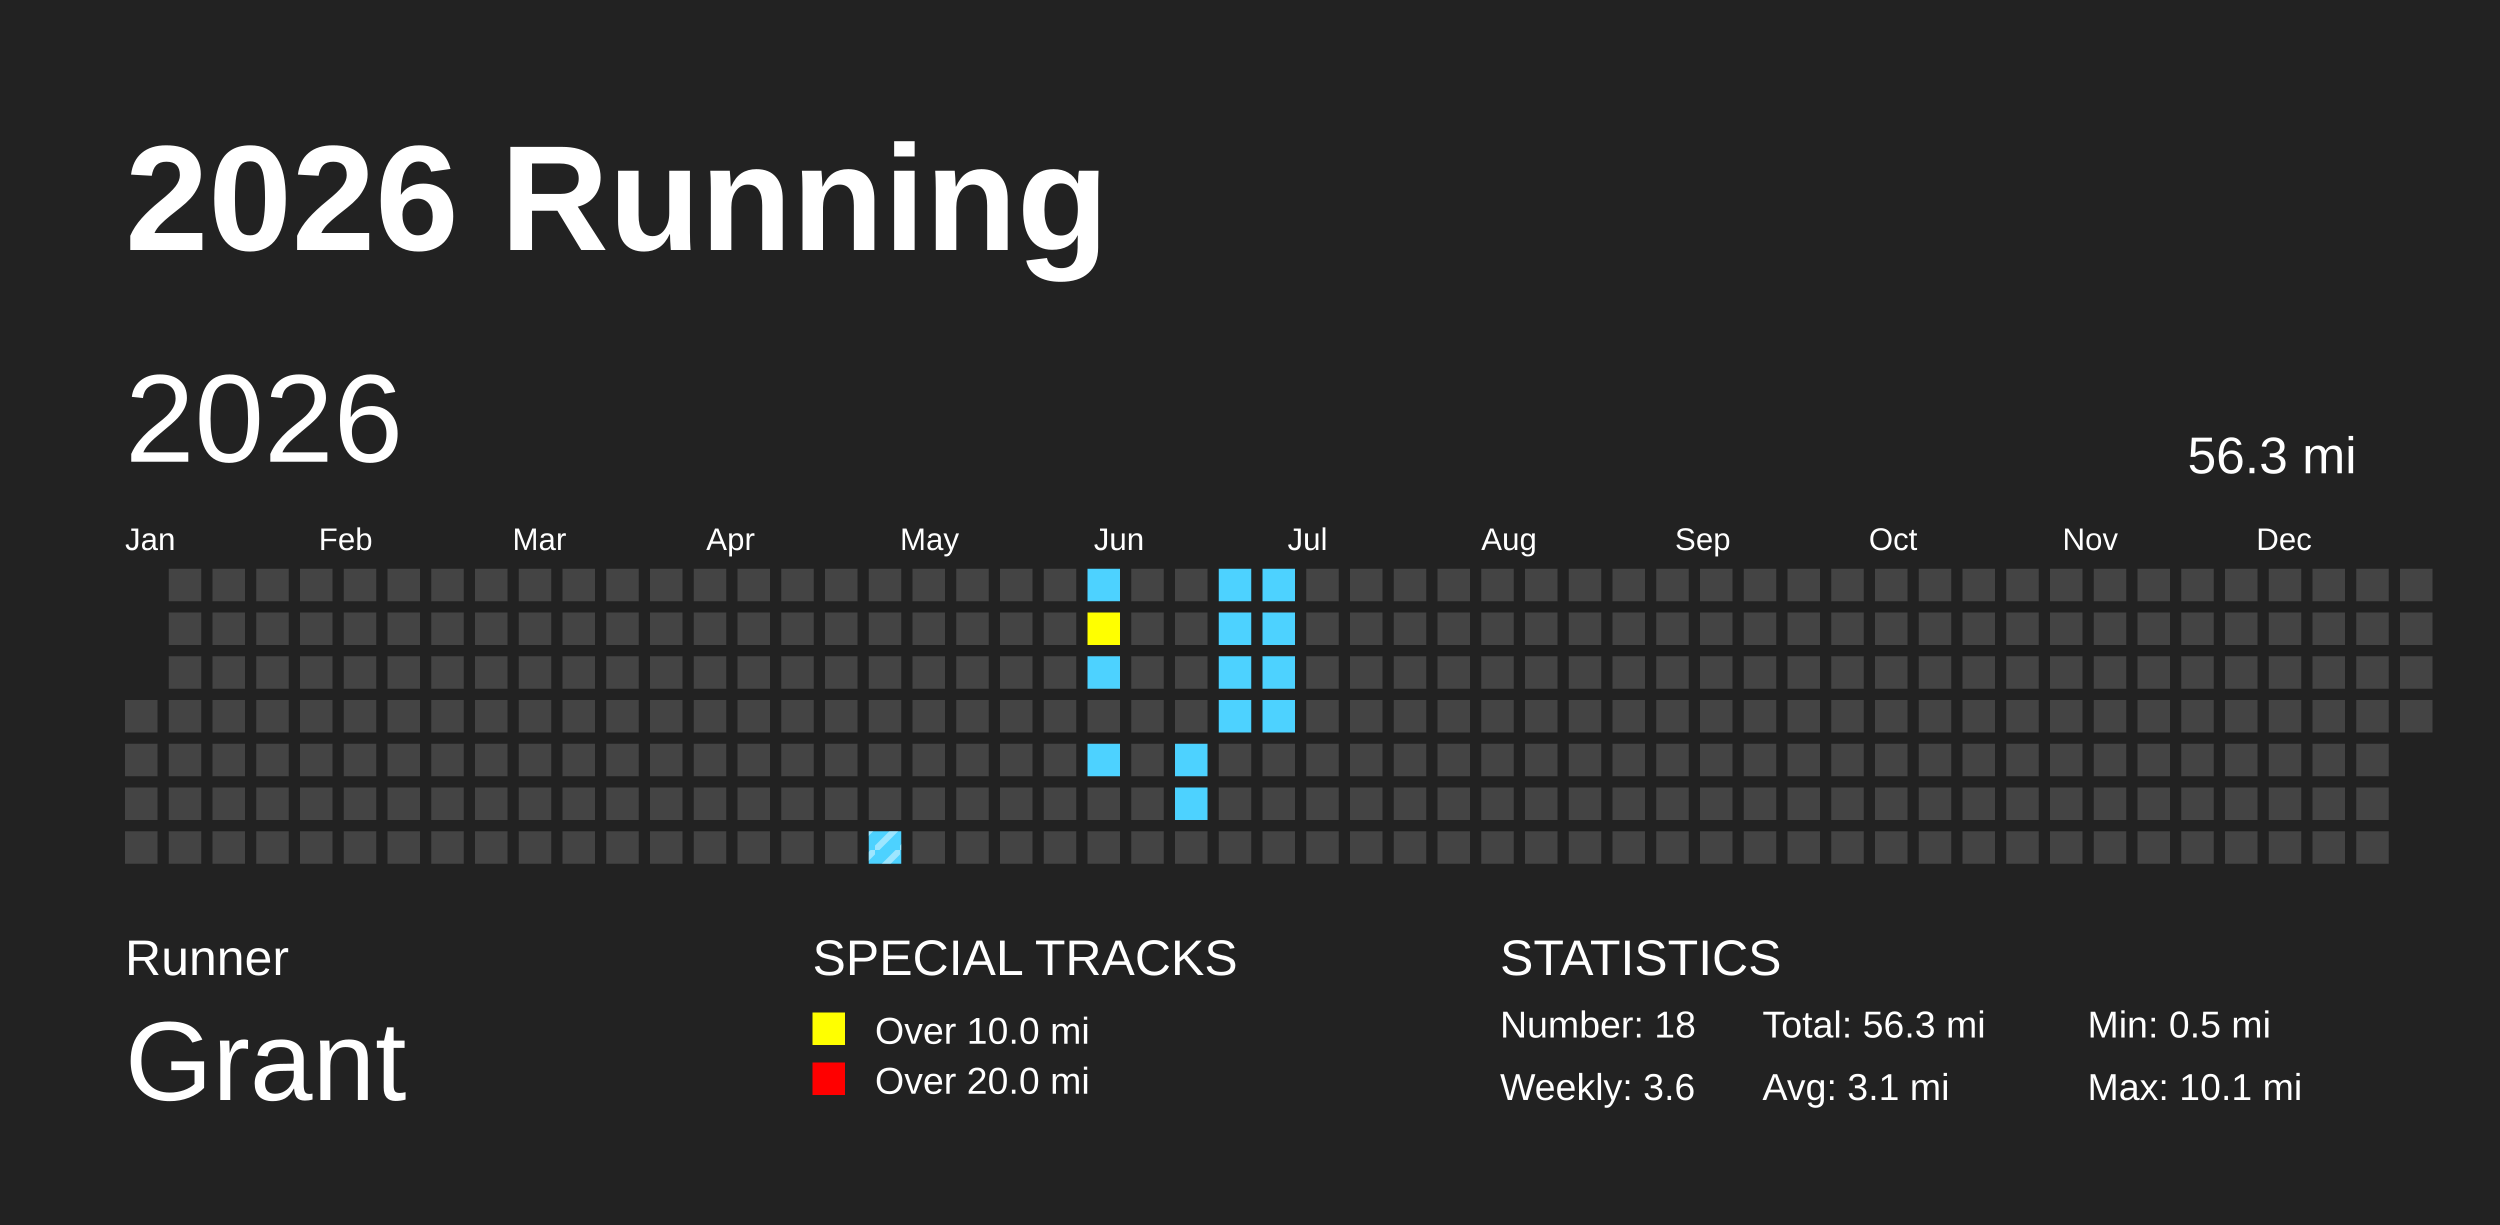
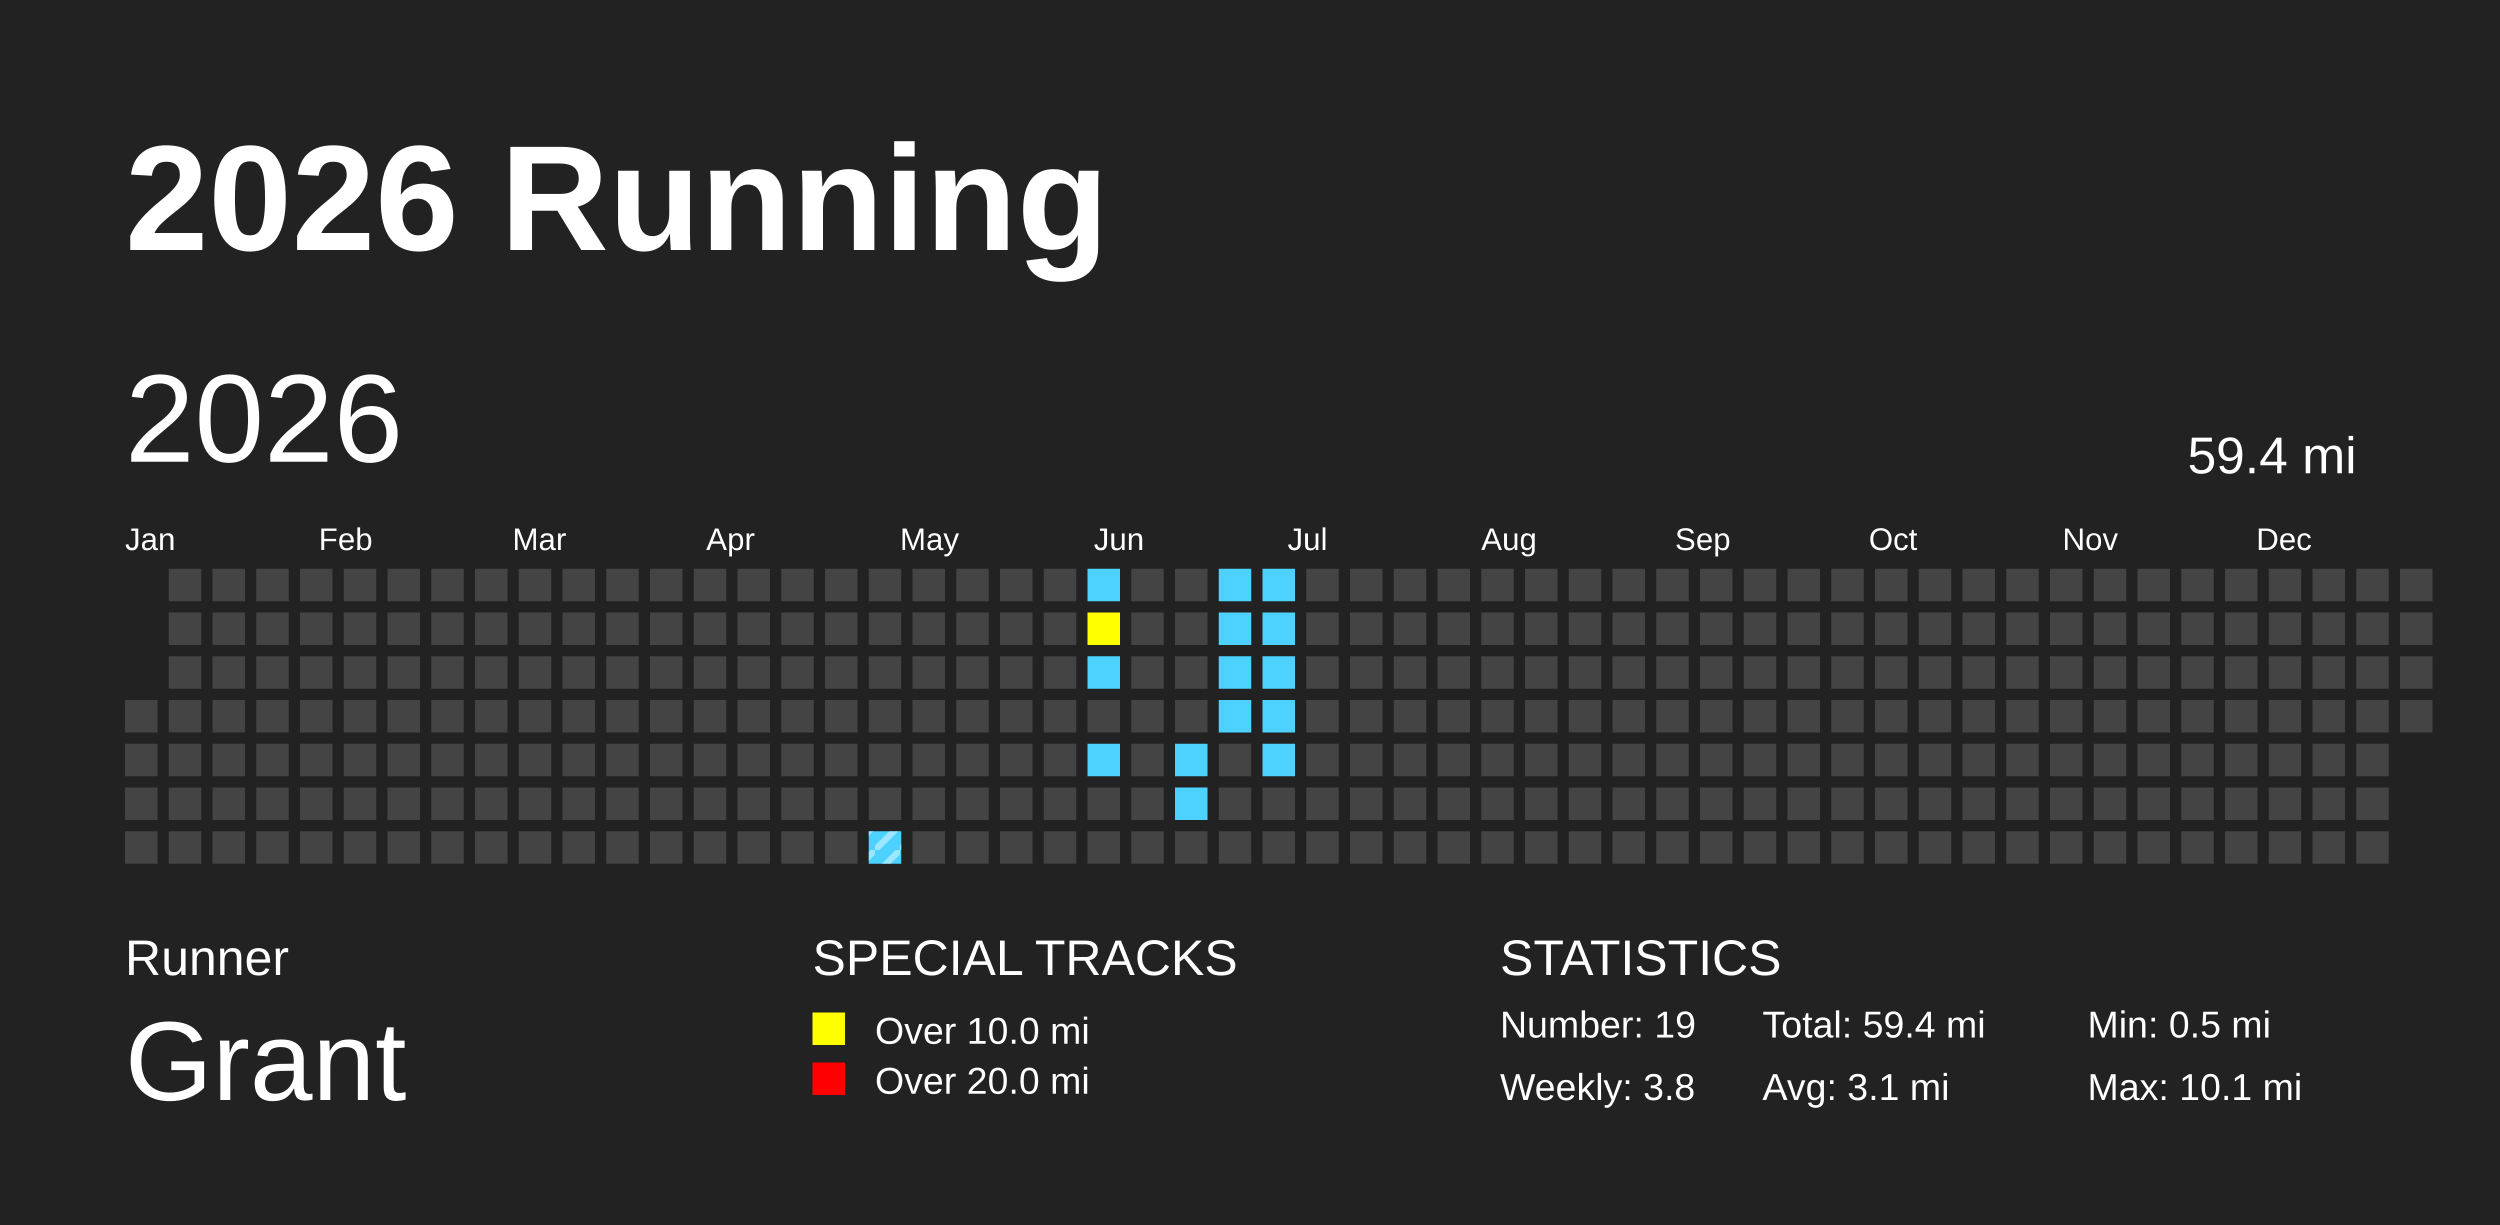
<svg xmlns="http://www.w3.org/2000/svg" baseProfile="full" height="98mm" version="1.1" viewBox="0,0,200,98" width="200mm">
  <defs>
    <pattern height="2" id="indoor-stripe" patternUnits="userSpaceOnUse" width="2">
      <line stroke="white" stroke-opacity="0.45" stroke-width="0.5" x1="0" x2="2" y1="2" y2="0" />
    </pattern>
  </defs>
  <rect fill="#222222" height="98" width="200" x="0" y="0" />
  <text fill="#FFFFFF" style="font-size:12px; font-family:Arial; font-weight:bold;" x="10" y="20">2026 Running</text>
  <text fill="#FFFFFF" style="font-size:4px; font-family:Arial" x="10" y="78">Runner</text>
  <text fill="#FFFFFF" style="font-size:9px; font-family:Arial" x="10" y="88">Grant</text>
  <text fill="#FFFFFF" style="font-size:4px; font-family:Arial" x="65" y="78">SPECIAL TRACKS</text>
  <rect fill="yellow" height="2.6" width="2.6" x="65" y="81" />
  <text fill="#FFFFFF" style="font-size:3px; font-family:Arial" x="70" y="83.5">Over 10.0 mi</text>
  <rect fill="red" height="2.6" width="2.6" x="65" y="85" />
  <text fill="#FFFFFF" style="font-size:3px; font-family:Arial" x="70" y="87.5">Over 20.0 mi</text>
  <text fill="#FFFFFF" style="font-size:4px; font-family:Arial" x="120" y="78">STATISTICS</text>
-   <text fill="#FFFFFF" style="font-size:3px; font-family:Arial" x="120" y="83">Number: 18</text>
-   <text fill="#FFFFFF" style="font-size:3px; font-family:Arial" x="120" y="88">Weekly: 3.6</text>
-   <text fill="#FFFFFF" style="font-size:3px; font-family:Arial" x="141" y="83">Total: 56.3 mi</text>
+   <text fill="#FFFFFF" style="font-size:3px; font-family:Arial" x="120" y="83">Number: 19</text>
+   <text fill="#FFFFFF" style="font-size:3px; font-family:Arial" x="120" y="88">Weekly: 3.8</text>
+   <text fill="#FFFFFF" style="font-size:3px; font-family:Arial" x="141" y="83">Total: 59.4 mi</text>
  <text fill="#FFFFFF" style="font-size:3px; font-family:Arial" x="141" y="88">Avg: 3.1 mi</text>
  <text fill="#FFFFFF" style="font-size:3px; font-family:Arial" x="167" y="83">Min: 0.5 mi</text>
  <text fill="#FFFFFF" style="font-size:3px; font-family:Arial" x="167" y="88">Max: 10.1 mi</text>
  <text dominant-baseline="hanging" fill="#FFFFFF" style="font-size:10.0px; font-family:Arial;" x="10" y="30">2026</text>
-   <text dominant-baseline="hanging" fill="#FFFFFF" style="font-size:4.125px; font-family:Arial;" x="175" y="35">56.3 mi</text>
+   <text dominant-baseline="hanging" fill="#FFFFFF" style="font-size:4.125px; font-family:Arial;" x="175" y="35">59.4 mi</text>
  <text fill="#FFFFFF" style="font-size:2.5px; font-family:Arial" x="10.0" y="44">Jan</text>
  <text fill="#FFFFFF" style="font-size:2.5px; font-family:Arial" x="25.5" y="44">Feb</text>
  <text fill="#FFFFFF" style="font-size:2.5px; font-family:Arial" x="41.0" y="44">Mar</text>
  <text fill="#FFFFFF" style="font-size:2.5px; font-family:Arial" x="56.5" y="44">Apr</text>
  <text fill="#FFFFFF" style="font-size:2.5px; font-family:Arial" x="72.0" y="44">May</text>
  <text fill="#FFFFFF" style="font-size:2.5px; font-family:Arial" x="87.5" y="44">Jun</text>
  <text fill="#FFFFFF" style="font-size:2.5px; font-family:Arial" x="103.0" y="44">Jul</text>
  <text fill="#FFFFFF" style="font-size:2.5px; font-family:Arial" x="118.5" y="44">Aug</text>
  <text fill="#FFFFFF" style="font-size:2.5px; font-family:Arial" x="134.0" y="44">Sep</text>
  <text fill="#FFFFFF" style="font-size:2.5px; font-family:Arial" x="149.5" y="44">Oct</text>
  <text fill="#FFFFFF" style="font-size:2.5px; font-family:Arial" x="165.0" y="44">Nov</text>
  <text fill="#FFFFFF" style="font-size:2.5px; font-family:Arial" x="180.5" y="44">Dec</text>
  <rect fill="#444444" height="2.6" width="2.6" x="10.0" y="56.0" />
  <rect fill="#444444" height="2.6" width="2.6" x="10.0" y="59.5" />
  <rect fill="#444444" height="2.6" width="2.6" x="10.0" y="63.0" />
  <rect fill="#444444" height="2.6" width="2.6" x="10.0" y="66.5" />
  <rect fill="#444444" height="2.6" width="2.6" x="13.5" y="45.5" />
  <rect fill="#444444" height="2.6" width="2.6" x="13.5" y="49.0" />
  <rect fill="#444444" height="2.6" width="2.6" x="13.5" y="52.5" />
  <rect fill="#444444" height="2.6" width="2.6" x="13.5" y="56.0" />
  <rect fill="#444444" height="2.6" width="2.6" x="13.5" y="59.5" />
  <rect fill="#444444" height="2.6" width="2.6" x="13.5" y="63.0" />
  <rect fill="#444444" height="2.6" width="2.6" x="13.5" y="66.5" />
  <rect fill="#444444" height="2.6" width="2.6" x="17.0" y="45.5" />
  <rect fill="#444444" height="2.6" width="2.6" x="17.0" y="49.0" />
  <rect fill="#444444" height="2.6" width="2.6" x="17.0" y="52.5" />
  <rect fill="#444444" height="2.6" width="2.6" x="17.0" y="56.0" />
  <rect fill="#444444" height="2.6" width="2.6" x="17.0" y="59.5" />
  <rect fill="#444444" height="2.6" width="2.6" x="17.0" y="63.0" />
  <rect fill="#444444" height="2.6" width="2.6" x="17.0" y="66.5" />
  <rect fill="#444444" height="2.6" width="2.6" x="20.5" y="45.5" />
  <rect fill="#444444" height="2.6" width="2.6" x="20.5" y="49.0" />
  <rect fill="#444444" height="2.6" width="2.6" x="20.5" y="52.5" />
  <rect fill="#444444" height="2.6" width="2.6" x="20.5" y="56.0" />
  <rect fill="#444444" height="2.6" width="2.6" x="20.5" y="59.5" />
  <rect fill="#444444" height="2.6" width="2.6" x="20.5" y="63.0" />
  <rect fill="#444444" height="2.6" width="2.6" x="20.5" y="66.5" />
  <rect fill="#444444" height="2.6" width="2.6" x="24.0" y="45.5" />
  <rect fill="#444444" height="2.6" width="2.6" x="24.0" y="49.0" />
  <rect fill="#444444" height="2.6" width="2.6" x="24.0" y="52.5" />
  <rect fill="#444444" height="2.6" width="2.6" x="24.0" y="56.0" />
  <rect fill="#444444" height="2.6" width="2.6" x="24.0" y="59.5" />
  <rect fill="#444444" height="2.6" width="2.6" x="24.0" y="63.0" />
  <rect fill="#444444" height="2.6" width="2.6" x="24.0" y="66.5" />
  <rect fill="#444444" height="2.6" width="2.6" x="27.5" y="45.5" />
  <rect fill="#444444" height="2.6" width="2.6" x="27.5" y="49.0" />
  <rect fill="#444444" height="2.6" width="2.6" x="27.5" y="52.5" />
  <rect fill="#444444" height="2.6" width="2.6" x="27.5" y="56.0" />
  <rect fill="#444444" height="2.6" width="2.6" x="27.5" y="59.5" />
  <rect fill="#444444" height="2.6" width="2.6" x="27.5" y="63.0" />
  <rect fill="#444444" height="2.6" width="2.6" x="27.5" y="66.5" />
  <rect fill="#444444" height="2.6" width="2.6" x="31.0" y="45.5" />
  <rect fill="#444444" height="2.6" width="2.6" x="31.0" y="49.0" />
  <rect fill="#444444" height="2.6" width="2.6" x="31.0" y="52.5" />
  <rect fill="#444444" height="2.6" width="2.6" x="31.0" y="56.0" />
  <rect fill="#444444" height="2.6" width="2.6" x="31.0" y="59.5" />
  <rect fill="#444444" height="2.6" width="2.6" x="31.0" y="63.0" />
  <rect fill="#444444" height="2.6" width="2.6" x="31.0" y="66.5" />
  <rect fill="#444444" height="2.6" width="2.6" x="34.5" y="45.5" />
  <rect fill="#444444" height="2.6" width="2.6" x="34.5" y="49.0" />
  <rect fill="#444444" height="2.6" width="2.6" x="34.5" y="52.5" />
  <rect fill="#444444" height="2.6" width="2.6" x="34.5" y="56.0" />
  <rect fill="#444444" height="2.6" width="2.6" x="34.5" y="59.5" />
  <rect fill="#444444" height="2.6" width="2.6" x="34.5" y="63.0" />
  <rect fill="#444444" height="2.6" width="2.6" x="34.5" y="66.5" />
  <rect fill="#444444" height="2.6" width="2.6" x="38.0" y="45.5" />
  <rect fill="#444444" height="2.6" width="2.6" x="38.0" y="49.0" />
  <rect fill="#444444" height="2.6" width="2.6" x="38.0" y="52.5" />
  <rect fill="#444444" height="2.6" width="2.6" x="38.0" y="56.0" />
  <rect fill="#444444" height="2.6" width="2.6" x="38.0" y="59.5" />
  <rect fill="#444444" height="2.6" width="2.6" x="38.0" y="63.0" />
  <rect fill="#444444" height="2.6" width="2.6" x="38.0" y="66.5" />
  <rect fill="#444444" height="2.6" width="2.6" x="41.5" y="45.5" />
  <rect fill="#444444" height="2.6" width="2.6" x="41.5" y="49.0" />
  <rect fill="#444444" height="2.6" width="2.6" x="41.5" y="52.5" />
  <rect fill="#444444" height="2.6" width="2.6" x="41.5" y="56.0" />
  <rect fill="#444444" height="2.6" width="2.6" x="41.5" y="59.5" />
  <rect fill="#444444" height="2.6" width="2.6" x="41.5" y="63.0" />
  <rect fill="#444444" height="2.6" width="2.6" x="41.5" y="66.5" />
  <rect fill="#444444" height="2.6" width="2.6" x="45.0" y="45.5" />
  <rect fill="#444444" height="2.6" width="2.6" x="45.0" y="49.0" />
  <rect fill="#444444" height="2.6" width="2.6" x="45.0" y="52.5" />
  <rect fill="#444444" height="2.6" width="2.6" x="45.0" y="56.0" />
  <rect fill="#444444" height="2.6" width="2.6" x="45.0" y="59.5" />
  <rect fill="#444444" height="2.6" width="2.6" x="45.0" y="63.0" />
  <rect fill="#444444" height="2.6" width="2.6" x="45.0" y="66.5" />
  <rect fill="#444444" height="2.6" width="2.6" x="48.5" y="45.5" />
  <rect fill="#444444" height="2.6" width="2.6" x="48.5" y="49.0" />
  <rect fill="#444444" height="2.6" width="2.6" x="48.5" y="52.5" />
  <rect fill="#444444" height="2.6" width="2.6" x="48.5" y="56.0" />
  <rect fill="#444444" height="2.6" width="2.6" x="48.5" y="59.5" />
  <rect fill="#444444" height="2.6" width="2.6" x="48.5" y="63.0" />
  <rect fill="#444444" height="2.6" width="2.6" x="48.5" y="66.5" />
  <rect fill="#444444" height="2.6" width="2.6" x="52.0" y="45.5" />
  <rect fill="#444444" height="2.6" width="2.6" x="52.0" y="49.0" />
  <rect fill="#444444" height="2.6" width="2.6" x="52.0" y="52.5" />
  <rect fill="#444444" height="2.6" width="2.6" x="52.0" y="56.0" />
  <rect fill="#444444" height="2.6" width="2.6" x="52.0" y="59.5" />
  <rect fill="#444444" height="2.6" width="2.6" x="52.0" y="63.0" />
  <rect fill="#444444" height="2.6" width="2.6" x="52.0" y="66.5" />
  <rect fill="#444444" height="2.6" width="2.6" x="55.5" y="45.5" />
  <rect fill="#444444" height="2.6" width="2.6" x="55.5" y="49.0" />
  <rect fill="#444444" height="2.6" width="2.6" x="55.5" y="52.5" />
  <rect fill="#444444" height="2.6" width="2.6" x="55.5" y="56.0" />
  <rect fill="#444444" height="2.6" width="2.6" x="55.5" y="59.5" />
  <rect fill="#444444" height="2.6" width="2.6" x="55.5" y="63.0" />
  <rect fill="#444444" height="2.6" width="2.6" x="55.5" y="66.5" />
  <rect fill="#444444" height="2.6" width="2.6" x="59.0" y="45.5" />
  <rect fill="#444444" height="2.6" width="2.6" x="59.0" y="49.0" />
  <rect fill="#444444" height="2.6" width="2.6" x="59.0" y="52.5" />
  <rect fill="#444444" height="2.6" width="2.6" x="59.0" y="56.0" />
  <rect fill="#444444" height="2.6" width="2.6" x="59.0" y="59.5" />
  <rect fill="#444444" height="2.6" width="2.6" x="59.0" y="63.0" />
  <rect fill="#444444" height="2.6" width="2.6" x="59.0" y="66.5" />
  <rect fill="#444444" height="2.6" width="2.6" x="62.5" y="45.5" />
  <rect fill="#444444" height="2.6" width="2.6" x="62.5" y="49.0" />
  <rect fill="#444444" height="2.6" width="2.6" x="62.5" y="52.5" />
  <rect fill="#444444" height="2.6" width="2.6" x="62.5" y="56.0" />
  <rect fill="#444444" height="2.6" width="2.6" x="62.5" y="59.5" />
  <rect fill="#444444" height="2.6" width="2.6" x="62.5" y="63.0" />
  <rect fill="#444444" height="2.6" width="2.6" x="62.5" y="66.5" />
  <rect fill="#444444" height="2.6" width="2.6" x="66.0" y="45.5" />
  <rect fill="#444444" height="2.6" width="2.6" x="66.0" y="49.0" />
  <rect fill="#444444" height="2.6" width="2.6" x="66.0" y="52.5" />
  <rect fill="#444444" height="2.6" width="2.6" x="66.0" y="56.0" />
  <rect fill="#444444" height="2.6" width="2.6" x="66.0" y="59.5" />
  <rect fill="#444444" height="2.6" width="2.6" x="66.0" y="63.0" />
  <rect fill="#444444" height="2.6" width="2.6" x="66.0" y="66.5" />
  <rect fill="#444444" height="2.6" width="2.6" x="69.5" y="45.5" />
  <rect fill="#444444" height="2.6" width="2.6" x="69.5" y="49.0" />
  <rect fill="#444444" height="2.6" width="2.6" x="69.5" y="52.5" />
  <rect fill="#444444" height="2.6" width="2.6" x="69.5" y="56.0" />
  <rect fill="#444444" height="2.6" width="2.6" x="69.5" y="59.5" />
  <rect fill="#444444" height="2.6" width="2.6" x="69.5" y="63.0" />
  <rect fill="#4DD2FF" height="2.6" width="2.6" x="69.5" y="66.5" />
  <rect fill="url(#indoor-stripe)" height="2.6" style="pointer-events: none;" width="2.6" x="69.5" y="66.5" />
  <rect fill="#444444" height="2.6" width="2.6" x="73.0" y="45.5" />
  <rect fill="#444444" height="2.6" width="2.6" x="73.0" y="49.0" />
  <rect fill="#444444" height="2.6" width="2.6" x="73.0" y="52.5" />
  <rect fill="#444444" height="2.6" width="2.6" x="73.0" y="56.0" />
  <rect fill="#444444" height="2.6" width="2.6" x="73.0" y="59.5" />
  <rect fill="#444444" height="2.6" width="2.6" x="73.0" y="63.0" />
  <rect fill="#444444" height="2.6" width="2.6" x="73.0" y="66.5" />
  <rect fill="#444444" height="2.6" width="2.6" x="76.5" y="45.5" />
  <rect fill="#444444" height="2.6" width="2.6" x="76.5" y="49.0" />
  <rect fill="#444444" height="2.6" width="2.6" x="76.5" y="52.5" />
  <rect fill="#444444" height="2.6" width="2.6" x="76.5" y="56.0" />
  <rect fill="#444444" height="2.6" width="2.6" x="76.5" y="59.5" />
  <rect fill="#444444" height="2.6" width="2.6" x="76.5" y="63.0" />
  <rect fill="#444444" height="2.6" width="2.6" x="76.5" y="66.5" />
  <rect fill="#444444" height="2.6" width="2.6" x="80.0" y="45.5" />
  <rect fill="#444444" height="2.6" width="2.6" x="80.0" y="49.0" />
  <rect fill="#444444" height="2.6" width="2.6" x="80.0" y="52.5" />
  <rect fill="#444444" height="2.6" width="2.6" x="80.0" y="56.0" />
  <rect fill="#444444" height="2.6" width="2.6" x="80.0" y="59.5" />
  <rect fill="#444444" height="2.6" width="2.6" x="80.0" y="63.0" />
  <rect fill="#444444" height="2.6" width="2.6" x="80.0" y="66.5" />
  <rect fill="#444444" height="2.6" width="2.6" x="83.5" y="45.5" />
  <rect fill="#444444" height="2.6" width="2.6" x="83.5" y="49.0" />
  <rect fill="#444444" height="2.6" width="2.6" x="83.5" y="52.5" />
  <rect fill="#444444" height="2.6" width="2.6" x="83.5" y="56.0" />
  <rect fill="#444444" height="2.6" width="2.6" x="83.5" y="59.5" />
  <rect fill="#444444" height="2.6" width="2.6" x="83.5" y="63.0" />
  <rect fill="#444444" height="2.6" width="2.6" x="83.5" y="66.5" />
  <rect fill="#4DD2FF" height="2.6" width="2.6" x="87.0" y="45.5" />
  <rect fill="yellow" height="2.6" width="2.6" x="87.0" y="49.0" />
  <rect fill="#4DD2FF" height="2.6" width="2.6" x="87.0" y="52.5" />
  <rect fill="#444444" height="2.6" width="2.6" x="87.0" y="56.0" />
  <rect fill="#4DD2FF" height="2.6" width="2.6" x="87.0" y="59.5" />
  <rect fill="#444444" height="2.6" width="2.6" x="87.0" y="63.0" />
  <rect fill="#444444" height="2.6" width="2.6" x="87.0" y="66.5" />
  <rect fill="#444444" height="2.6" width="2.6" x="90.5" y="45.5" />
  <rect fill="#444444" height="2.6" width="2.6" x="90.5" y="49.0" />
  <rect fill="#444444" height="2.6" width="2.6" x="90.5" y="52.5" />
  <rect fill="#444444" height="2.6" width="2.6" x="90.5" y="56.0" />
  <rect fill="#444444" height="2.6" width="2.6" x="90.5" y="59.5" />
  <rect fill="#444444" height="2.6" width="2.6" x="90.5" y="63.0" />
  <rect fill="#444444" height="2.6" width="2.6" x="90.5" y="66.5" />
  <rect fill="#444444" height="2.6" width="2.6" x="94.0" y="45.5" />
  <rect fill="#444444" height="2.6" width="2.6" x="94.0" y="49.0" />
  <rect fill="#444444" height="2.6" width="2.6" x="94.0" y="52.5" />
  <rect fill="#444444" height="2.6" width="2.6" x="94.0" y="56.0" />
  <rect fill="#4DD2FF" height="2.6" width="2.6" x="94.0" y="59.5" />
  <rect fill="#4DD2FF" height="2.6" width="2.6" x="94.0" y="63.0" />
  <rect fill="#444444" height="2.6" width="2.6" x="94.0" y="66.5" />
  <rect fill="#4DD2FF" height="2.6" width="2.6" x="97.5" y="45.5" />
  <rect fill="#4DD2FF" height="2.6" width="2.6" x="97.5" y="49.0" />
  <rect fill="#4DD2FF" height="2.6" width="2.6" x="97.5" y="52.5" />
  <rect fill="#4DD2FF" height="2.6" width="2.6" x="97.5" y="56.0" />
  <rect fill="#444444" height="2.6" width="2.6" x="97.5" y="59.5" />
  <rect fill="#444444" height="2.6" width="2.6" x="97.5" y="63.0" />
  <rect fill="#444444" height="2.6" width="2.6" x="97.5" y="66.5" />
  <rect fill="#4DD2FF" height="2.6" width="2.6" x="101.0" y="45.5" />
  <rect fill="#4DD2FF" height="2.6" width="2.6" x="101.0" y="49.0" />
  <rect fill="#4DD2FF" height="2.6" width="2.6" x="101.0" y="52.5" />
  <rect fill="#4DD2FF" height="2.6" width="2.6" x="101.0" y="56.0" />
-   <rect fill="#444444" height="2.6" width="2.6" x="101.0" y="59.5" />
+   <rect fill="#4DD2FF" height="2.6" width="2.6" x="101.0" y="59.5" />
  <rect fill="#444444" height="2.6" width="2.6" x="101.0" y="63.0" />
  <rect fill="#444444" height="2.6" width="2.6" x="101.0" y="66.5" />
  <rect fill="#444444" height="2.6" width="2.6" x="104.5" y="45.5" />
  <rect fill="#444444" height="2.6" width="2.6" x="104.5" y="49.0" />
  <rect fill="#444444" height="2.6" width="2.6" x="104.5" y="52.5" />
  <rect fill="#444444" height="2.6" width="2.6" x="104.5" y="56.0" />
  <rect fill="#444444" height="2.6" width="2.6" x="104.5" y="59.5" />
  <rect fill="#444444" height="2.6" width="2.6" x="104.5" y="63.0" />
  <rect fill="#444444" height="2.6" width="2.6" x="104.5" y="66.5" />
  <rect fill="#444444" height="2.6" width="2.6" x="108.0" y="45.5" />
  <rect fill="#444444" height="2.6" width="2.6" x="108.0" y="49.0" />
  <rect fill="#444444" height="2.6" width="2.6" x="108.0" y="52.5" />
  <rect fill="#444444" height="2.6" width="2.6" x="108.0" y="56.0" />
  <rect fill="#444444" height="2.6" width="2.6" x="108.0" y="59.5" />
  <rect fill="#444444" height="2.6" width="2.6" x="108.0" y="63.0" />
  <rect fill="#444444" height="2.6" width="2.6" x="108.0" y="66.5" />
  <rect fill="#444444" height="2.6" width="2.6" x="111.5" y="45.5" />
  <rect fill="#444444" height="2.6" width="2.6" x="111.5" y="49.0" />
  <rect fill="#444444" height="2.6" width="2.6" x="111.5" y="52.5" />
  <rect fill="#444444" height="2.6" width="2.6" x="111.5" y="56.0" />
  <rect fill="#444444" height="2.6" width="2.6" x="111.5" y="59.5" />
  <rect fill="#444444" height="2.6" width="2.6" x="111.5" y="63.0" />
  <rect fill="#444444" height="2.6" width="2.6" x="111.5" y="66.5" />
  <rect fill="#444444" height="2.6" width="2.6" x="115.0" y="45.5" />
  <rect fill="#444444" height="2.6" width="2.6" x="115.0" y="49.0" />
  <rect fill="#444444" height="2.6" width="2.6" x="115.0" y="52.5" />
  <rect fill="#444444" height="2.6" width="2.6" x="115.0" y="56.0" />
  <rect fill="#444444" height="2.6" width="2.6" x="115.0" y="59.5" />
  <rect fill="#444444" height="2.6" width="2.6" x="115.0" y="63.0" />
  <rect fill="#444444" height="2.6" width="2.6" x="115.0" y="66.5" />
  <rect fill="#444444" height="2.6" width="2.6" x="118.5" y="45.5" />
  <rect fill="#444444" height="2.6" width="2.6" x="118.5" y="49.0" />
  <rect fill="#444444" height="2.6" width="2.6" x="118.5" y="52.5" />
  <rect fill="#444444" height="2.6" width="2.6" x="118.5" y="56.0" />
  <rect fill="#444444" height="2.6" width="2.6" x="118.5" y="59.5" />
  <rect fill="#444444" height="2.6" width="2.6" x="118.5" y="63.0" />
  <rect fill="#444444" height="2.6" width="2.6" x="118.5" y="66.5" />
  <rect fill="#444444" height="2.6" width="2.6" x="122.0" y="45.5" />
  <rect fill="#444444" height="2.6" width="2.6" x="122.0" y="49.0" />
  <rect fill="#444444" height="2.6" width="2.6" x="122.0" y="52.5" />
  <rect fill="#444444" height="2.6" width="2.6" x="122.0" y="56.0" />
  <rect fill="#444444" height="2.6" width="2.6" x="122.0" y="59.5" />
  <rect fill="#444444" height="2.6" width="2.6" x="122.0" y="63.0" />
  <rect fill="#444444" height="2.6" width="2.6" x="122.0" y="66.5" />
  <rect fill="#444444" height="2.6" width="2.6" x="125.5" y="45.5" />
  <rect fill="#444444" height="2.6" width="2.6" x="125.5" y="49.0" />
  <rect fill="#444444" height="2.6" width="2.6" x="125.5" y="52.5" />
  <rect fill="#444444" height="2.6" width="2.6" x="125.5" y="56.0" />
  <rect fill="#444444" height="2.6" width="2.6" x="125.5" y="59.5" />
  <rect fill="#444444" height="2.6" width="2.6" x="125.5" y="63.0" />
  <rect fill="#444444" height="2.6" width="2.6" x="125.5" y="66.5" />
  <rect fill="#444444" height="2.6" width="2.6" x="129.0" y="45.5" />
  <rect fill="#444444" height="2.6" width="2.6" x="129.0" y="49.0" />
  <rect fill="#444444" height="2.6" width="2.6" x="129.0" y="52.5" />
  <rect fill="#444444" height="2.6" width="2.6" x="129.0" y="56.0" />
  <rect fill="#444444" height="2.6" width="2.6" x="129.0" y="59.5" />
  <rect fill="#444444" height="2.6" width="2.6" x="129.0" y="63.0" />
  <rect fill="#444444" height="2.6" width="2.6" x="129.0" y="66.5" />
  <rect fill="#444444" height="2.6" width="2.6" x="132.5" y="45.5" />
  <rect fill="#444444" height="2.6" width="2.6" x="132.5" y="49.0" />
  <rect fill="#444444" height="2.6" width="2.6" x="132.5" y="52.5" />
  <rect fill="#444444" height="2.6" width="2.6" x="132.5" y="56.0" />
  <rect fill="#444444" height="2.6" width="2.6" x="132.5" y="59.5" />
  <rect fill="#444444" height="2.6" width="2.6" x="132.5" y="63.0" />
  <rect fill="#444444" height="2.6" width="2.6" x="132.5" y="66.5" />
  <rect fill="#444444" height="2.6" width="2.6" x="136.0" y="45.5" />
  <rect fill="#444444" height="2.6" width="2.6" x="136.0" y="49.0" />
  <rect fill="#444444" height="2.6" width="2.6" x="136.0" y="52.5" />
  <rect fill="#444444" height="2.6" width="2.6" x="136.0" y="56.0" />
  <rect fill="#444444" height="2.6" width="2.6" x="136.0" y="59.5" />
  <rect fill="#444444" height="2.6" width="2.6" x="136.0" y="63.0" />
  <rect fill="#444444" height="2.6" width="2.6" x="136.0" y="66.5" />
  <rect fill="#444444" height="2.6" width="2.6" x="139.5" y="45.5" />
  <rect fill="#444444" height="2.6" width="2.6" x="139.5" y="49.0" />
  <rect fill="#444444" height="2.6" width="2.6" x="139.5" y="52.5" />
  <rect fill="#444444" height="2.6" width="2.6" x="139.5" y="56.0" />
  <rect fill="#444444" height="2.6" width="2.6" x="139.5" y="59.5" />
  <rect fill="#444444" height="2.6" width="2.6" x="139.5" y="63.0" />
  <rect fill="#444444" height="2.6" width="2.6" x="139.5" y="66.5" />
  <rect fill="#444444" height="2.6" width="2.6" x="143.0" y="45.5" />
  <rect fill="#444444" height="2.6" width="2.6" x="143.0" y="49.0" />
  <rect fill="#444444" height="2.6" width="2.6" x="143.0" y="52.5" />
  <rect fill="#444444" height="2.6" width="2.6" x="143.0" y="56.0" />
  <rect fill="#444444" height="2.6" width="2.6" x="143.0" y="59.5" />
  <rect fill="#444444" height="2.6" width="2.6" x="143.0" y="63.0" />
  <rect fill="#444444" height="2.6" width="2.6" x="143.0" y="66.5" />
  <rect fill="#444444" height="2.6" width="2.6" x="146.5" y="45.5" />
  <rect fill="#444444" height="2.6" width="2.6" x="146.5" y="49.0" />
  <rect fill="#444444" height="2.6" width="2.6" x="146.5" y="52.5" />
  <rect fill="#444444" height="2.6" width="2.6" x="146.5" y="56.0" />
  <rect fill="#444444" height="2.6" width="2.6" x="146.5" y="59.5" />
  <rect fill="#444444" height="2.6" width="2.6" x="146.5" y="63.0" />
  <rect fill="#444444" height="2.6" width="2.6" x="146.5" y="66.5" />
  <rect fill="#444444" height="2.6" width="2.6" x="150.0" y="45.5" />
  <rect fill="#444444" height="2.6" width="2.6" x="150.0" y="49.0" />
  <rect fill="#444444" height="2.6" width="2.6" x="150.0" y="52.5" />
  <rect fill="#444444" height="2.6" width="2.6" x="150.0" y="56.0" />
  <rect fill="#444444" height="2.6" width="2.6" x="150.0" y="59.5" />
  <rect fill="#444444" height="2.6" width="2.6" x="150.0" y="63.0" />
  <rect fill="#444444" height="2.6" width="2.6" x="150.0" y="66.5" />
  <rect fill="#444444" height="2.6" width="2.6" x="153.5" y="45.5" />
  <rect fill="#444444" height="2.6" width="2.6" x="153.5" y="49.0" />
  <rect fill="#444444" height="2.6" width="2.6" x="153.5" y="52.5" />
  <rect fill="#444444" height="2.6" width="2.6" x="153.5" y="56.0" />
  <rect fill="#444444" height="2.6" width="2.6" x="153.5" y="59.5" />
  <rect fill="#444444" height="2.6" width="2.6" x="153.5" y="63.0" />
  <rect fill="#444444" height="2.6" width="2.6" x="153.5" y="66.5" />
  <rect fill="#444444" height="2.6" width="2.6" x="157.0" y="45.5" />
  <rect fill="#444444" height="2.6" width="2.6" x="157.0" y="49.0" />
  <rect fill="#444444" height="2.6" width="2.6" x="157.0" y="52.5" />
  <rect fill="#444444" height="2.6" width="2.6" x="157.0" y="56.0" />
  <rect fill="#444444" height="2.6" width="2.6" x="157.0" y="59.5" />
  <rect fill="#444444" height="2.6" width="2.6" x="157.0" y="63.0" />
  <rect fill="#444444" height="2.6" width="2.6" x="157.0" y="66.5" />
  <rect fill="#444444" height="2.6" width="2.6" x="160.5" y="45.5" />
  <rect fill="#444444" height="2.6" width="2.6" x="160.5" y="49.0" />
  <rect fill="#444444" height="2.6" width="2.6" x="160.5" y="52.5" />
  <rect fill="#444444" height="2.6" width="2.6" x="160.5" y="56.0" />
  <rect fill="#444444" height="2.6" width="2.6" x="160.5" y="59.5" />
  <rect fill="#444444" height="2.6" width="2.6" x="160.5" y="63.0" />
  <rect fill="#444444" height="2.6" width="2.6" x="160.5" y="66.5" />
  <rect fill="#444444" height="2.6" width="2.6" x="164.0" y="45.5" />
  <rect fill="#444444" height="2.6" width="2.6" x="164.0" y="49.0" />
  <rect fill="#444444" height="2.6" width="2.6" x="164.0" y="52.5" />
  <rect fill="#444444" height="2.6" width="2.6" x="164.0" y="56.0" />
  <rect fill="#444444" height="2.6" width="2.6" x="164.0" y="59.5" />
  <rect fill="#444444" height="2.6" width="2.6" x="164.0" y="63.0" />
  <rect fill="#444444" height="2.6" width="2.6" x="164.0" y="66.5" />
  <rect fill="#444444" height="2.6" width="2.6" x="167.5" y="45.5" />
  <rect fill="#444444" height="2.6" width="2.6" x="167.5" y="49.0" />
  <rect fill="#444444" height="2.6" width="2.6" x="167.5" y="52.5" />
  <rect fill="#444444" height="2.6" width="2.6" x="167.5" y="56.0" />
  <rect fill="#444444" height="2.6" width="2.6" x="167.5" y="59.5" />
  <rect fill="#444444" height="2.6" width="2.6" x="167.5" y="63.0" />
  <rect fill="#444444" height="2.6" width="2.6" x="167.5" y="66.5" />
  <rect fill="#444444" height="2.6" width="2.6" x="171.0" y="45.5" />
  <rect fill="#444444" height="2.6" width="2.6" x="171.0" y="49.0" />
  <rect fill="#444444" height="2.6" width="2.6" x="171.0" y="52.5" />
  <rect fill="#444444" height="2.6" width="2.6" x="171.0" y="56.0" />
  <rect fill="#444444" height="2.6" width="2.6" x="171.0" y="59.5" />
  <rect fill="#444444" height="2.6" width="2.6" x="171.0" y="63.0" />
  <rect fill="#444444" height="2.6" width="2.6" x="171.0" y="66.5" />
  <rect fill="#444444" height="2.6" width="2.6" x="174.5" y="45.5" />
  <rect fill="#444444" height="2.6" width="2.6" x="174.5" y="49.0" />
  <rect fill="#444444" height="2.6" width="2.6" x="174.5" y="52.5" />
  <rect fill="#444444" height="2.6" width="2.6" x="174.5" y="56.0" />
  <rect fill="#444444" height="2.6" width="2.6" x="174.5" y="59.5" />
  <rect fill="#444444" height="2.6" width="2.6" x="174.5" y="63.0" />
  <rect fill="#444444" height="2.6" width="2.6" x="174.5" y="66.5" />
  <rect fill="#444444" height="2.6" width="2.6" x="178.0" y="45.5" />
  <rect fill="#444444" height="2.6" width="2.6" x="178.0" y="49.0" />
  <rect fill="#444444" height="2.6" width="2.6" x="178.0" y="52.5" />
  <rect fill="#444444" height="2.6" width="2.6" x="178.0" y="56.0" />
  <rect fill="#444444" height="2.6" width="2.6" x="178.0" y="59.5" />
  <rect fill="#444444" height="2.6" width="2.6" x="178.0" y="63.0" />
  <rect fill="#444444" height="2.6" width="2.6" x="178.0" y="66.5" />
  <rect fill="#444444" height="2.6" width="2.6" x="181.5" y="45.5" />
  <rect fill="#444444" height="2.6" width="2.6" x="181.5" y="49.0" />
  <rect fill="#444444" height="2.6" width="2.6" x="181.5" y="52.5" />
  <rect fill="#444444" height="2.6" width="2.6" x="181.5" y="56.0" />
  <rect fill="#444444" height="2.6" width="2.6" x="181.5" y="59.5" />
  <rect fill="#444444" height="2.6" width="2.6" x="181.5" y="63.0" />
  <rect fill="#444444" height="2.6" width="2.6" x="181.5" y="66.5" />
  <rect fill="#444444" height="2.6" width="2.6" x="185.0" y="45.5" />
  <rect fill="#444444" height="2.6" width="2.6" x="185.0" y="49.0" />
  <rect fill="#444444" height="2.6" width="2.6" x="185.0" y="52.5" />
  <rect fill="#444444" height="2.6" width="2.6" x="185.0" y="56.0" />
  <rect fill="#444444" height="2.6" width="2.6" x="185.0" y="59.5" />
  <rect fill="#444444" height="2.6" width="2.6" x="185.0" y="63.0" />
  <rect fill="#444444" height="2.6" width="2.6" x="185.0" y="66.5" />
  <rect fill="#444444" height="2.6" width="2.6" x="188.5" y="45.5" />
  <rect fill="#444444" height="2.6" width="2.6" x="188.5" y="49.0" />
  <rect fill="#444444" height="2.6" width="2.6" x="188.5" y="52.5" />
  <rect fill="#444444" height="2.6" width="2.6" x="188.5" y="56.0" />
  <rect fill="#444444" height="2.6" width="2.6" x="188.5" y="59.5" />
  <rect fill="#444444" height="2.6" width="2.6" x="188.5" y="63.0" />
  <rect fill="#444444" height="2.6" width="2.6" x="188.5" y="66.5" />
  <rect fill="#444444" height="2.6" width="2.6" x="192.0" y="45.5" />
  <rect fill="#444444" height="2.6" width="2.6" x="192.0" y="49.0" />
  <rect fill="#444444" height="2.6" width="2.6" x="192.0" y="52.5" />
  <rect fill="#444444" height="2.6" width="2.6" x="192.0" y="56.0" />
</svg>
